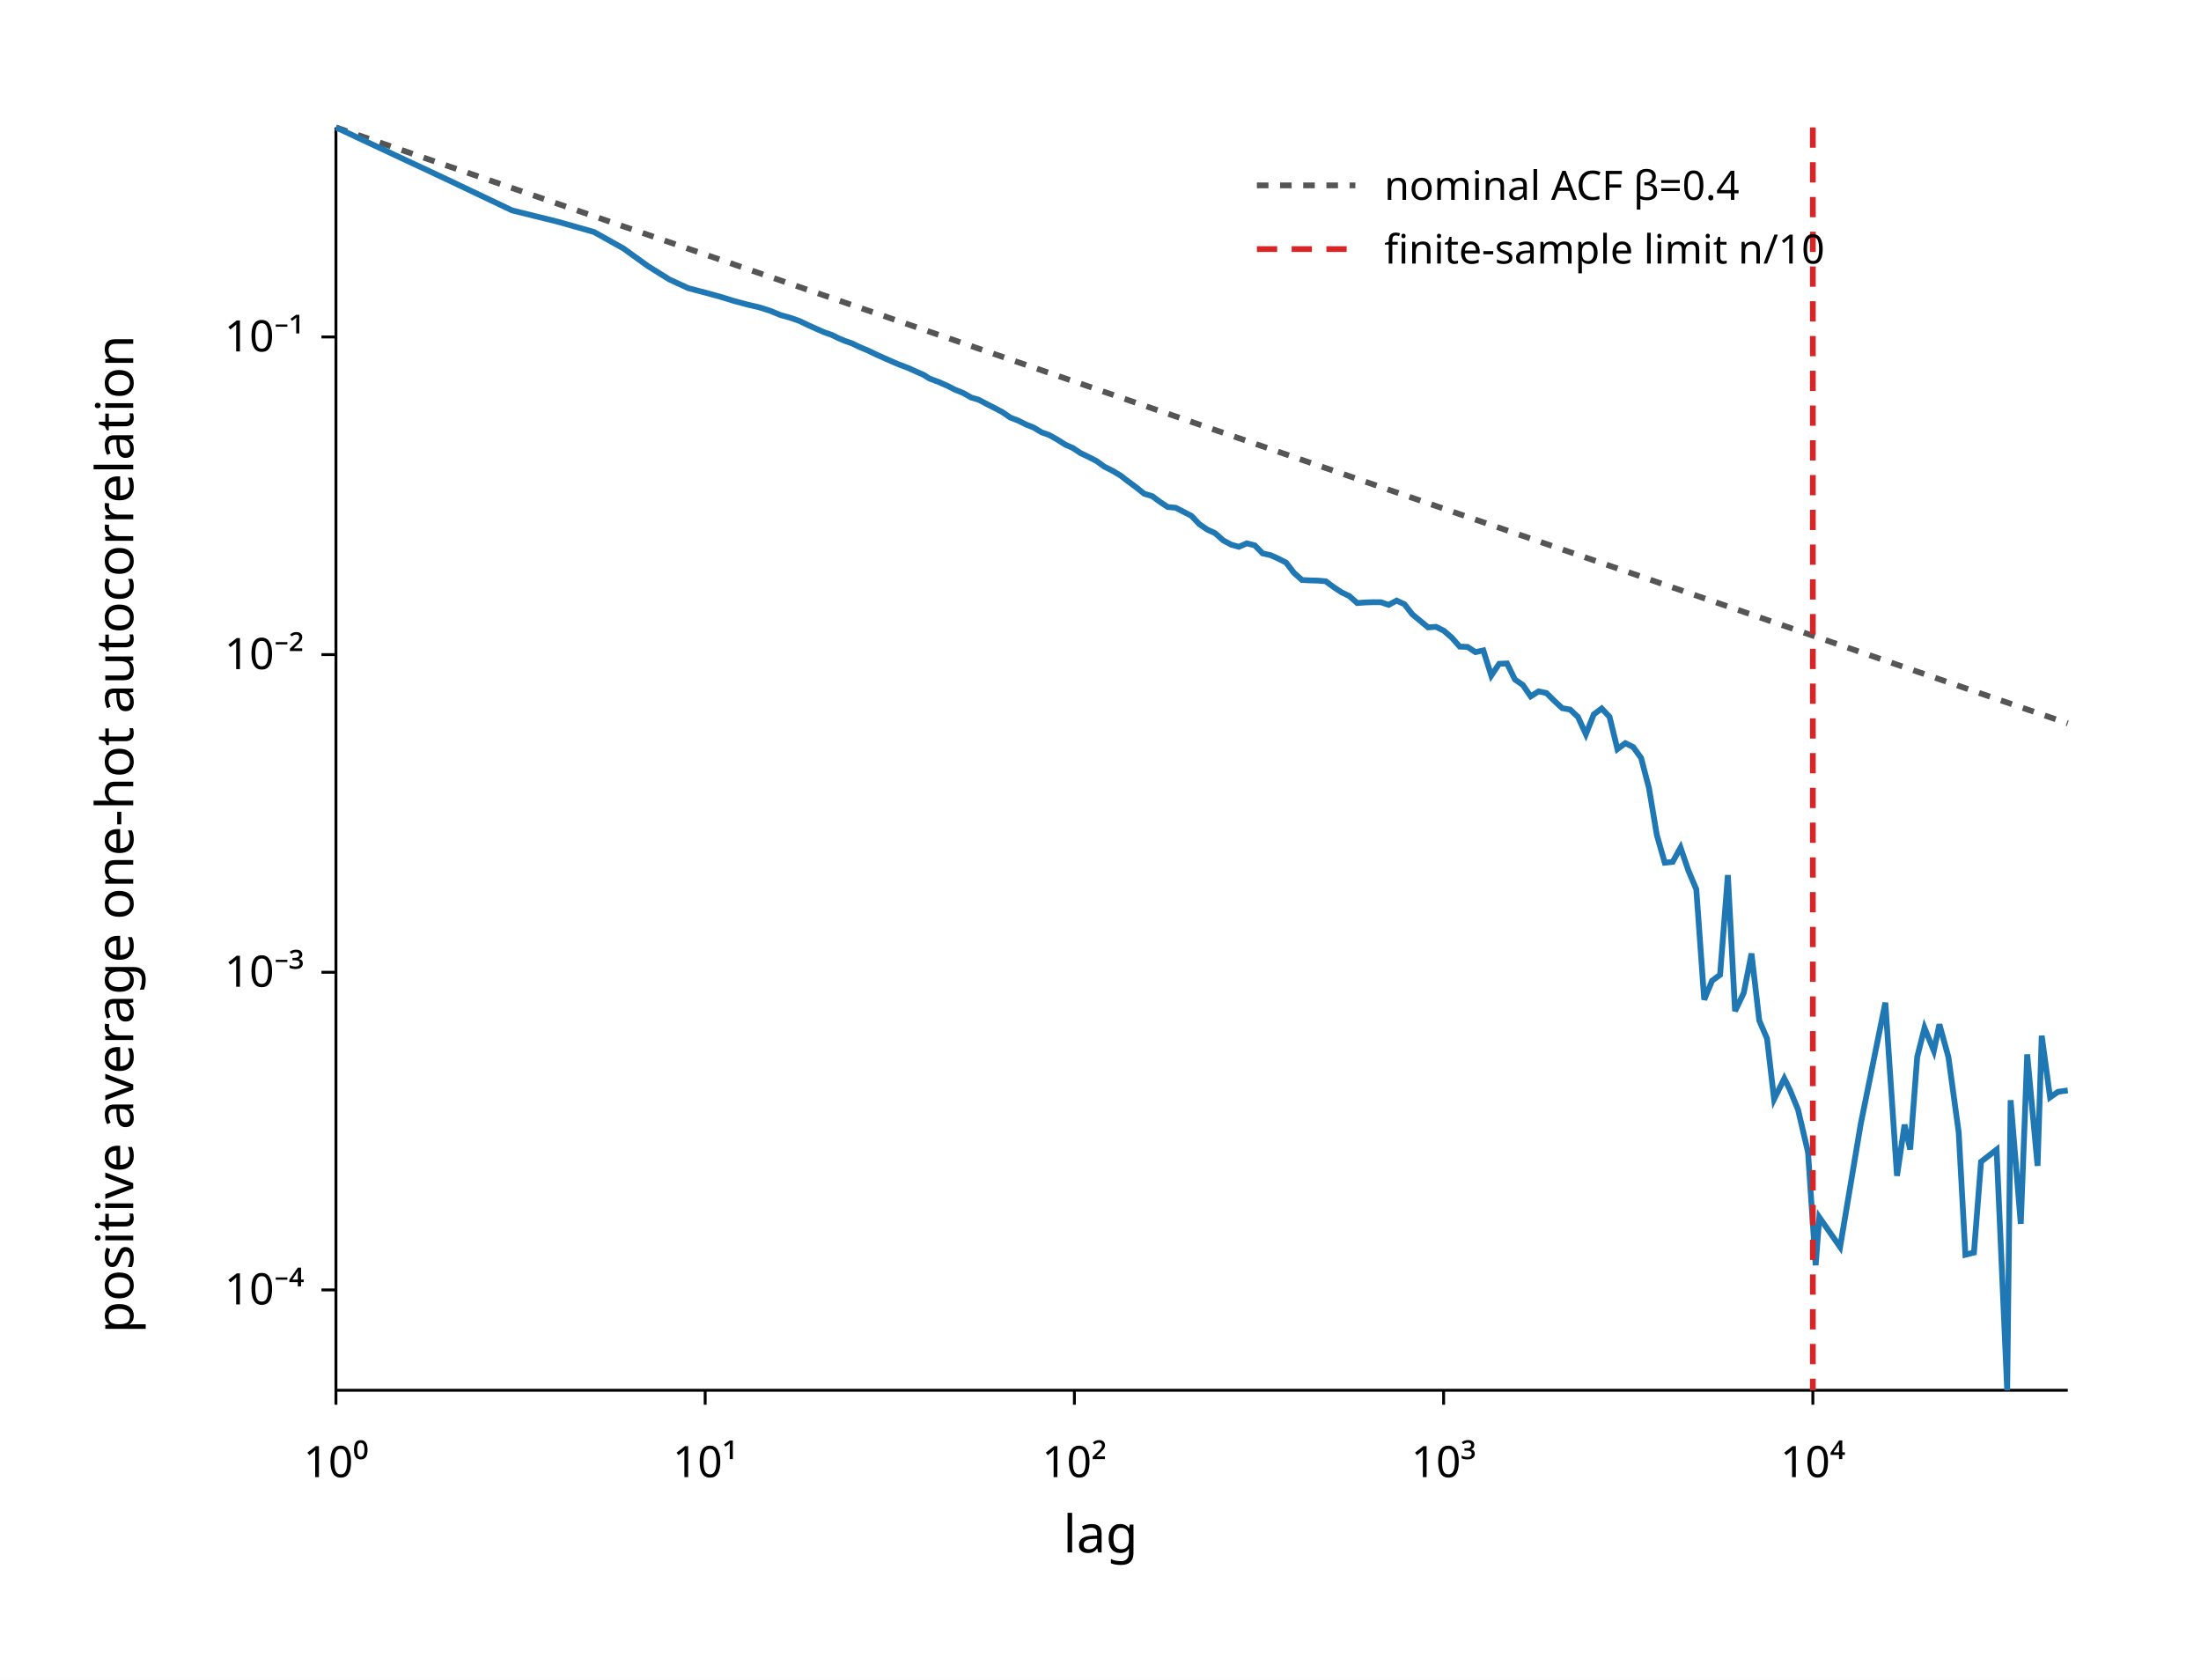
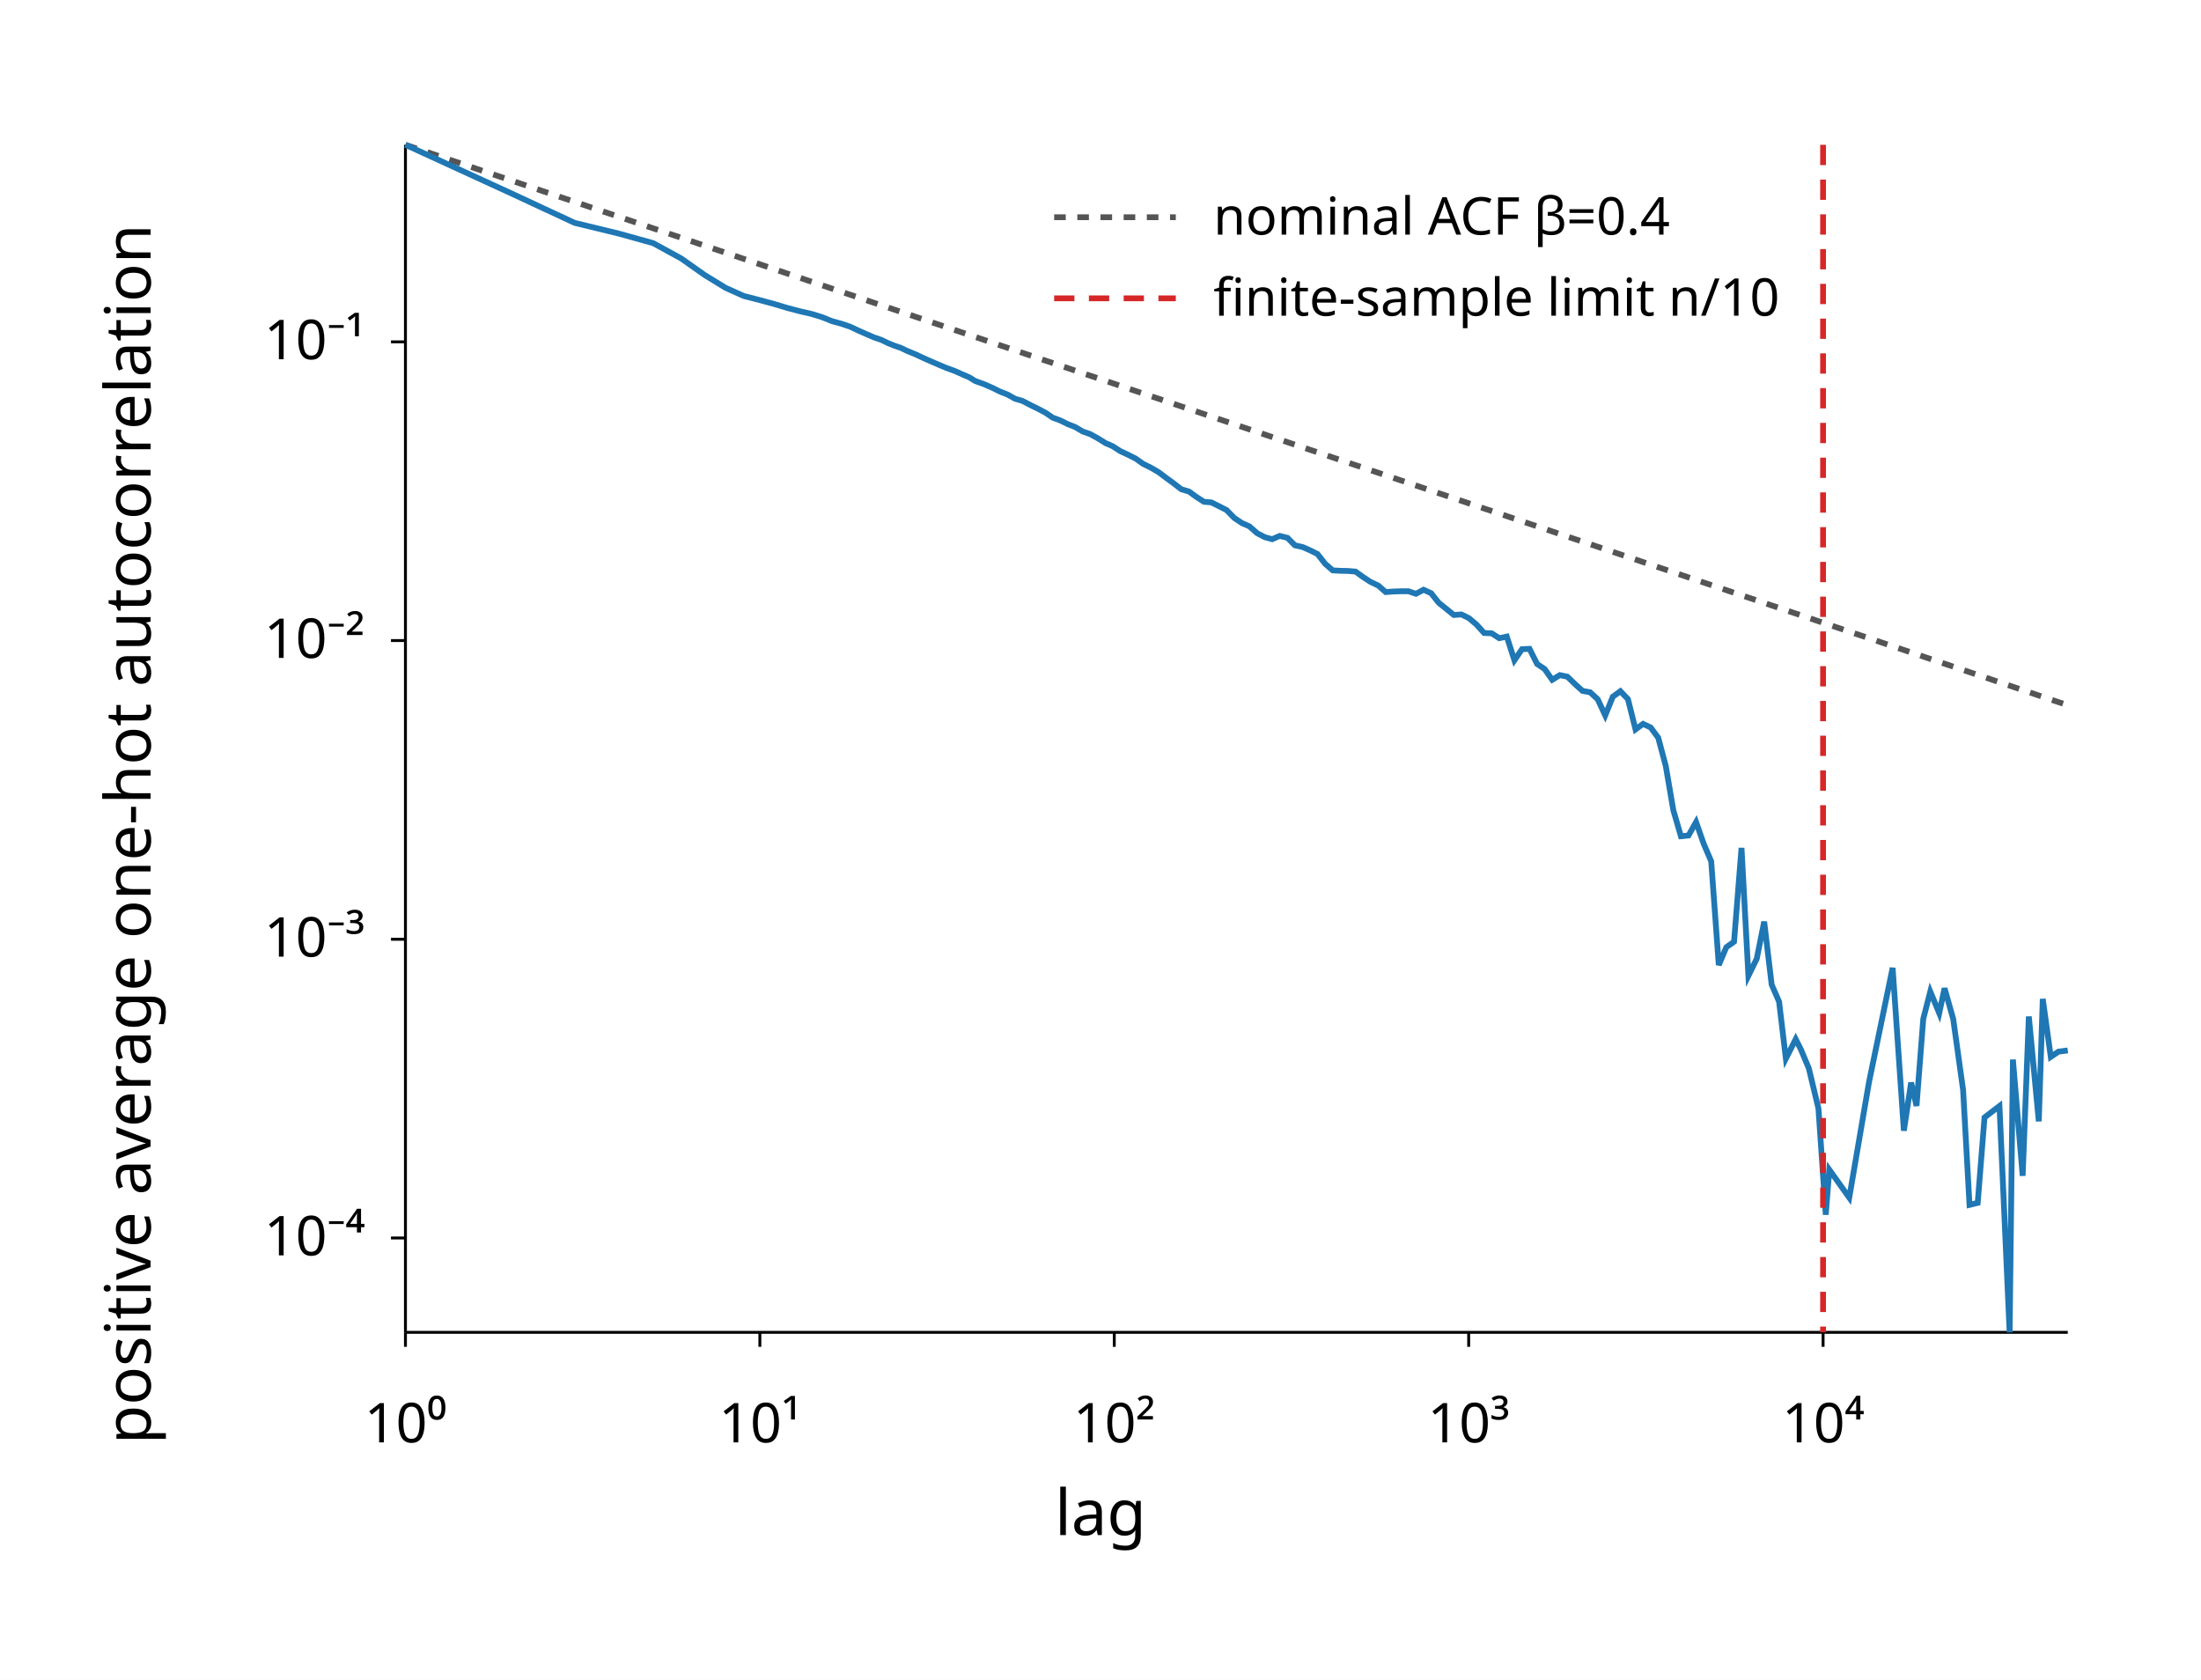
<svg xmlns="http://www.w3.org/2000/svg" width="760" height="580" viewBox="0 0 760 580">
  <rect width="100%" height="100%" fill="white" />
-   <line x1="116" y1="480" x2="714" y2="480" stroke="black" />
-   <line x1="116" y1="44" x2="116" y2="480" stroke="black" />
-   <line x1="116.0" y1="480" x2="116.0" y2="485" stroke="black" />
-   <text x="116.0" y="510" text-anchor="middle" font-family="sans-serif" font-size="15">10⁰</text>
-   <line x1="243.494" y1="480" x2="243.494" y2="485" stroke="black" />
-   <text x="243.494" y="510" text-anchor="middle" font-family="sans-serif" font-size="15">10¹</text>
-   <line x1="370.988" y1="480" x2="370.988" y2="485" stroke="black" />
-   <text x="370.988" y="510" text-anchor="middle" font-family="sans-serif" font-size="15">10²</text>
-   <line x1="498.481" y1="480" x2="498.481" y2="485" stroke="black" />
-   <text x="498.481" y="510" text-anchor="middle" font-family="sans-serif" font-size="15">10³</text>
-   <line x1="625.975" y1="480" x2="625.975" y2="485" stroke="black" />
-   <text x="625.975" y="510" text-anchor="middle" font-family="sans-serif" font-size="15">10⁴</text>
-   <line x1="111" y1="445.354" x2="116" y2="445.354" stroke="black" />
-   <text x="105" y="450.354" text-anchor="end" font-family="sans-serif" font-size="15">10⁻⁴</text>
-   <line x1="111" y1="335.683" x2="116" y2="335.683" stroke="black" />
-   <text x="105" y="340.683" text-anchor="end" font-family="sans-serif" font-size="15">10⁻³</text>
-   <line x1="111" y1="226.011" x2="116" y2="226.011" stroke="black" />
-   <text x="105" y="231.011" text-anchor="end" font-family="sans-serif" font-size="15">10⁻²</text>
-   <line x1="111" y1="116.339" x2="116" y2="116.339" stroke="black" />
-   <text x="105" y="121.339" text-anchor="end" font-family="sans-serif" font-size="15">10⁻¹</text>
-   <polyline fill="none" stroke="#555555" stroke-width="2" stroke-dasharray="4 4" points="116.0,44.0 154.38,57.21 176.83,64.93 192.76,70.41 205.11,74.66 215.21,78.14 223.74,81.07 231.14,83.62 237.66,85.86 243.49,87.87 248.77,89.68 253.59,91.34 258.02,92.87 262.12,94.28 265.94,95.59 269.52,96.82 272.87,97.98 276.04,99.07 279.03,100.1 281.87,101.07 284.57,102.0 287.15,102.89 289.61,103.74 291.97,104.55 294.23,105.33 296.4,106.07 299.5,107.14 302.45,108.15 305.23,109.11 307.9,110.03 310.43,110.9 313.64,112.0 316.67,113.05 318.85,113.8 320.94,114.52 324.25,115.65 327.38,116.73 329.77,117.55 332.6,118.53 335.31,119.46 337.88,120.35 340.82,121.36 343.61,122.32 346.27,123.23 348.81,124.11 351.63,125.08 354.31,126.0 356.87,126.88 359.66,127.84 362.31,128.75 365.15,129.73 367.85,130.66 370.43,131.54 373.15,132.48 376.01,133.46 378.72,134.4 381.31,135.29 384.22,136.29 386.98,137.24 389.61,138.15 392.31,139.08 395.07,140.02 397.86,140.99 400.53,141.9 403.22,142.83 405.94,143.76 408.66,144.7 411.4,145.64 414.13,146.58 416.86,147.52 419.57,148.45 422.38,149.42 425.15,150.37 427.79,151.28 430.5,152.22 433.27,153.17 435.99,154.1 438.74,155.05 441.44,155.98 444.09,156.89 446.83,157.83 449.58,158.78 452.32,159.72 455.06,160.66 457.78,161.6 460.48,162.53 463.17,163.45 465.92,164.4 468.65,165.34 471.33,166.27 474.07,167.21 476.8,168.14 479.51,169.08 482.25,170.02 484.97,170.96 487.69,171.89 490.41,172.83 493.13,173.77 495.87,174.71 498.59,175.64 501.31,176.58 504.03,177.52 506.74,178.45 509.46,179.39 512.19,180.32 514.93,181.27 517.66,182.2 520.37,183.14 523.1,184.08 525.82,185.01 528.54,185.95 531.27,186.89 533.99,187.82 536.7,188.76 539.44,189.7 542.17,190.64 544.88,191.57 547.6,192.51 550.33,193.45 553.05,194.38 555.77,195.32 558.5,196.26 561.22,197.19 563.94,198.13 566.67,199.07 569.39,200.0 572.11,200.94 574.84,201.88 577.57,202.82 580.29,203.75 583.0,204.69 585.73,205.63 588.46,206.57 591.17,207.5 593.94,208.45 596.63,209.38 599.11,210.23 602.11,211.26 604.79,212.18 607.48,213.11 610.15,214.03 612.59,214.87 616.12,216.08 618.01,216.73 620.85,217.71 624.3,218.9 626.94,219.81 628.21,220.24 635.38,222.71 642.51,225.16 651.0,228.08 655.03,229.47 657.64,230.37 659.58,231.04 662.01,231.87 664.53,232.74 667.75,233.85 669.67,234.51 672.79,235.58 676.34,236.8 678.65,237.6 681.6,238.62 684.05,239.46 689.42,241.31 693.08,242.56 694.26,242.97 697.77,244.18 699.99,244.94 703.57,246.17 705.0,246.67 707.89,247.66 710.62,248.6 714.0,249.76" />
-   <line x1="434" y1="64" x2="468" y2="64" stroke="#555555" stroke-width="2" stroke-dasharray="4 4" />
-   <text x="478" y="69" font-family="sans-serif" font-size="14">nominal ACF β=0.4</text>
-   <polyline fill="none" stroke="#1f77b4" stroke-width="2" points="116.0,44.0 154.38,61.97 176.83,72.65 192.76,76.59 205.11,80.1 215.21,85.74 223.74,91.88 231.14,96.49 237.66,99.49 243.49,101.02 248.77,102.47 253.59,103.95 258.02,105.14 262.12,106.1 265.94,107.3 269.52,108.78 272.87,109.7 276.04,110.81 279.03,112.24 281.87,113.52 284.57,114.71 287.15,115.6 289.61,116.81 291.97,117.78 294.23,118.56 296.4,119.63 299.5,120.93 302.45,122.34 305.23,123.59 307.9,124.77 310.43,125.85 313.64,127.06 316.67,128.43 318.85,129.38 320.94,130.7 324.25,131.93 327.38,133.32 329.77,134.55 332.6,135.68 335.31,137.24 337.88,137.99 340.82,139.54 343.61,140.95 346.27,142.38 348.81,144.15 351.63,145.23 354.31,146.58 356.87,147.59 359.66,149.26 362.31,150.2 365.15,151.8 367.85,153.52 370.43,154.66 373.15,156.46 376.01,157.82 378.72,159.23 381.31,161.11 384.22,162.57 386.98,164.22 389.61,166.25 392.31,168.25 395.07,170.45 397.86,171.3 400.53,173.27 403.22,175.06 405.94,175.3 408.66,176.69 411.4,178.11 414.13,180.98 416.86,182.84 419.57,184.07 422.38,186.58 425.15,188.06 427.79,188.79 430.5,187.59 433.27,188.29 435.99,191.06 438.74,191.68 441.44,192.89 444.09,194.24 446.83,197.81 449.58,200.25 452.32,200.39 455.06,200.46 457.78,200.69 460.48,202.68 463.17,204.47 465.92,205.8 468.65,208.21 471.33,208.0 474.07,207.91 476.8,207.92 479.51,208.83 482.25,207.36 484.97,208.62 487.69,212.12 490.41,214.36 493.13,216.61 495.87,216.42 498.59,217.79 501.31,220.16 504.03,223.24 506.74,223.35 509.46,225.15 512.19,224.55 514.93,233.25 517.66,229.18 520.37,229.06 523.1,234.61 525.82,236.48 528.54,240.43 531.27,238.7 533.99,239.28 536.7,241.97 539.44,244.5 542.17,244.99 544.88,247.55 547.6,253.5 550.33,246.64 553.05,244.61 555.77,247.49 558.5,258.64 561.22,256.59 563.94,257.92 566.67,261.69 569.39,272.09 572.11,288.34 574.84,297.86 577.57,297.57 580.29,292.65 583.0,300.58 585.73,307.04 588.46,345.15 591.17,338.6 593.94,336.58 596.63,302.13 599.11,349.09 602.11,342.82 604.79,329.22 607.48,352.36 610.15,358.58 612.59,379.5 616.12,372.36 618.01,376.18 620.85,383.1 624.3,397.79 626.94,436.84 628.21,420.28 635.38,430.55 642.51,388.04 651.0,346.18 655.03,405.97 657.64,388.3 659.58,396.86 662.01,364.92 664.53,354.89 667.75,362.81 669.67,353.67 672.79,364.96 676.34,391.01 678.65,433.2 681.6,432.46 684.05,401.1 689.42,396.91 693.08,480.0 694.26,379.85 697.77,422.54 699.99,364.03 703.57,402.53 705.0,357.58 707.89,378.86 710.62,376.95 714.0,376.48" />
-   <line x1="625.97" y1="44" x2="625.97" y2="480" stroke="#d62728" stroke-width="2" stroke-dasharray="7 5" />
-   <line x1="434" y1="86" x2="468" y2="86" stroke="#d62728" stroke-width="2" stroke-dasharray="7 5" />
-   <text x="478" y="91" font-family="sans-serif" font-size="14">finite-sample limit n/10</text>
-   <text x="380.0" y="536" text-anchor="middle" font-family="sans-serif" font-size="18">lag</text>
-   <text x="46" y="288.0" transform="rotate(-90 46 288.0)" text-anchor="middle" font-family="sans-serif" font-size="18">positive average one-hot autocorrelation</text>
+   <line x1="140" y1="460" x2="714" y2="460" stroke="black" />
+   <line x1="140" y1="50" x2="140" y2="460" stroke="black" />
+   <line x1="140.0" y1="460" x2="140.0" y2="465" stroke="black" />
+   <text x="140.0" y="498" text-anchor="middle" font-family="sans-serif" font-size="19">10⁰</text>
+   <line x1="262.377" y1="460" x2="262.377" y2="465" stroke="black" />
+   <text x="262.377" y="498" text-anchor="middle" font-family="sans-serif" font-size="19">10¹</text>
+   <line x1="384.754" y1="460" x2="384.754" y2="465" stroke="black" />
+   <text x="384.754" y="498" text-anchor="middle" font-family="sans-serif" font-size="19">10²</text>
+   <line x1="507.131" y1="460" x2="507.131" y2="465" stroke="black" />
+   <text x="507.131" y="498" text-anchor="middle" font-family="sans-serif" font-size="19">10³</text>
+   <line x1="629.508" y1="460" x2="629.508" y2="465" stroke="black" />
+   <text x="629.508" y="498" text-anchor="middle" font-family="sans-serif" font-size="19">10⁴</text>
+   <line x1="135" y1="427.42" x2="140" y2="427.42" stroke="black" />
+   <text x="126" y="433.42" text-anchor="end" font-family="sans-serif" font-size="19">10⁻⁴</text>
+   <line x1="135" y1="324.289" x2="140" y2="324.289" stroke="black" />
+   <text x="126" y="330.289" text-anchor="end" font-family="sans-serif" font-size="19">10⁻³</text>
+   <line x1="135" y1="221.157" x2="140" y2="221.157" stroke="black" />
+   <text x="126" y="227.157" text-anchor="end" font-family="sans-serif" font-size="19">10⁻²</text>
+   <line x1="135" y1="118.025" x2="140" y2="118.025" stroke="black" />
+   <text x="126" y="124.025" text-anchor="end" font-family="sans-serif" font-size="19">10⁻¹</text>
+   <polyline fill="none" stroke="#555555" stroke-width="2" stroke-dasharray="4 4" points="140.0,50.0 176.84,62.42 198.39,69.68 213.68,74.84 225.54,78.83 235.23,82.1 243.42,84.86 250.52,87.25 256.78,89.37 262.38,91.25 267.44,92.96 272.07,94.52 276.32,95.95 280.26,97.28 283.93,98.52 287.36,99.67 290.58,100.76 293.62,101.78 296.49,102.75 299.22,103.67 301.81,104.55 304.28,105.38 306.64,106.18 308.91,106.94 311.08,107.67 313.16,108.37 316.13,109.37 318.96,110.33 321.64,111.23 324.2,112.09 326.62,112.91 329.71,113.95 332.62,114.93 334.71,115.64 336.71,116.31 339.89,117.38 342.9,118.4 345.19,119.17 347.91,120.08 350.51,120.96 352.97,121.79 355.8,122.74 358.48,123.65 361.03,124.51 363.47,125.33 366.17,126.24 368.75,127.11 371.2,127.94 373.88,128.84 376.42,129.7 379.15,130.62 381.74,131.49 384.21,132.32 386.83,133.21 389.57,134.13 392.18,135.01 394.66,135.84 397.45,136.79 400.11,137.68 402.63,138.53 405.22,139.41 407.87,140.3 410.55,141.2 413.11,142.06 415.69,142.93 418.3,143.81 420.92,144.7 423.54,145.58 426.17,146.47 428.78,147.35 431.39,148.23 434.08,149.13 436.74,150.03 439.28,150.89 441.88,151.76 444.54,152.66 447.15,153.54 449.79,154.43 452.38,155.3 454.93,156.16 457.56,157.05 460.19,157.94 462.82,158.82 465.45,159.71 468.06,160.59 470.66,161.46 473.23,162.33 475.88,163.22 478.49,164.11 481.07,164.97 483.7,165.86 486.32,166.74 488.92,167.62 491.55,168.51 494.16,169.39 496.77,170.27 499.39,171.15 502.0,172.03 504.62,172.91 507.23,173.79 509.85,174.67 512.46,175.55 515.06,176.43 517.67,177.31 520.29,178.19 522.92,179.08 525.54,179.96 528.14,180.84 530.76,181.72 533.37,182.6 535.98,183.48 538.6,184.37 541.21,185.25 543.82,186.13 546.44,187.01 549.07,187.89 551.67,188.77 554.28,189.65 556.9,190.53 559.51,191.41 562.12,192.3 564.74,193.18 567.35,194.06 569.96,194.94 572.58,195.82 575.19,196.7 577.8,197.58 580.42,198.46 583.04,199.35 585.65,200.23 588.26,201.11 590.87,201.99 593.49,202.87 596.1,203.75 598.76,204.65 601.34,205.52 603.72,206.32 606.6,207.29 609.17,208.15 611.75,209.03 614.31,209.89 616.66,210.68 620.05,211.82 621.86,212.43 624.59,213.35 627.9,214.47 630.43,215.32 631.65,215.73 638.54,218.06 645.38,220.36 653.52,223.11 657.4,224.41 659.9,225.26 661.77,225.89 664.1,226.67 666.52,227.49 669.61,228.53 671.45,229.15 674.44,230.16 677.85,231.31 680.07,232.06 682.9,233.01 685.25,233.8 690.41,235.54 693.92,236.72 695.05,237.11 698.42,238.24 700.55,238.96 703.99,240.12 705.36,240.58 708.13,241.52 710.76,242.4 714.0,243.49" />
+   <line x1="364" y1="75" x2="406" y2="75" stroke="#555555" stroke-width="2" stroke-dasharray="4 4" />
+   <text x="419" y="81" font-family="sans-serif" font-size="18">nominal ACF β=0.4</text>
+   <polyline fill="none" stroke="#1f77b4" stroke-width="2" points="140.0,50.0 176.84,66.9 198.39,76.94 213.68,80.65 225.54,83.95 235.23,89.25 243.42,95.02 250.52,99.36 256.78,102.18 262.38,103.62 267.44,104.99 272.07,106.38 276.32,107.49 280.26,108.39 283.93,109.53 287.36,110.91 290.58,111.78 293.62,112.82 296.49,114.17 299.22,115.38 301.81,116.49 304.28,117.33 306.64,118.47 308.91,119.38 311.08,120.12 313.16,121.12 316.13,122.34 318.96,123.66 321.64,124.84 324.2,125.95 326.62,126.97 329.71,128.1 332.62,129.39 334.71,130.29 336.71,131.53 339.89,132.68 342.9,134.0 345.19,135.15 347.91,136.22 350.51,137.68 352.97,138.38 355.8,139.85 358.48,141.16 361.03,142.51 363.47,144.18 366.17,145.19 368.75,146.46 371.2,147.41 373.88,148.99 376.42,149.87 379.15,151.37 381.74,152.99 384.21,154.06 386.83,155.76 389.57,157.03 392.18,158.36 394.66,160.12 397.45,161.5 400.11,163.05 402.63,164.96 405.22,166.84 407.87,168.91 410.55,169.71 413.11,171.56 415.69,173.24 418.3,173.47 420.92,174.78 423.54,176.11 426.17,178.81 428.78,180.56 431.39,181.72 434.08,184.08 436.74,185.47 439.28,186.16 441.88,185.03 444.54,185.68 447.15,188.29 449.79,188.87 452.38,190.01 454.93,191.28 457.56,194.64 460.19,196.93 462.82,197.07 465.45,197.13 468.06,197.35 470.66,199.22 473.23,200.9 475.88,202.15 478.49,204.42 481.07,204.22 483.7,204.14 486.32,204.14 488.92,205.01 491.55,203.62 494.16,204.8 496.77,208.1 499.39,210.2 502.0,212.32 504.62,212.14 507.23,213.43 509.85,215.65 512.46,218.55 515.06,218.65 517.67,220.34 520.29,219.78 522.92,227.97 525.54,224.14 528.14,224.02 530.76,229.24 533.37,231.0 535.98,234.71 538.6,233.09 541.21,233.63 543.82,236.16 546.44,238.54 549.07,239.01 551.67,241.41 554.28,247.0 556.9,240.55 559.51,238.65 562.12,241.36 564.74,251.84 567.35,249.92 569.96,251.16 572.58,254.71 575.19,264.49 577.8,279.76 580.42,288.72 583.04,288.45 585.65,283.82 588.26,291.28 590.87,297.36 593.49,333.19 596.1,327.03 598.76,325.14 601.34,292.74 603.72,336.89 606.6,331.0 609.17,318.21 611.75,339.97 614.31,345.82 616.66,365.5 620.05,358.78 621.86,362.37 624.59,368.88 627.9,382.69 630.43,419.41 631.65,403.84 638.54,413.5 645.38,373.52 653.52,334.16 657.4,390.38 659.9,373.77 661.77,381.81 664.1,351.78 666.52,342.35 669.61,349.8 671.45,341.21 674.44,351.82 677.85,376.32 680.07,415.99 682.9,415.3 685.25,385.8 690.41,381.86 693.92,460.0 695.05,365.82 698.42,405.96 700.55,350.95 703.99,387.15 705.36,344.88 708.13,364.89 710.76,363.1 714.0,362.66" />
+   <line x1="629.5" y1="50" x2="629.5" y2="460" stroke="#d62728" stroke-width="2" stroke-dasharray="7 5" />
+   <line x1="364" y1="103" x2="406" y2="103" stroke="#d62728" stroke-width="2" stroke-dasharray="7 5" />
+   <text x="419" y="109" font-family="sans-serif" font-size="18">finite-sample limit n/10</text>
+   <text x="380.0" y="530" text-anchor="middle" font-family="sans-serif" font-size="22">lag</text>
+   <text x="52" y="288.0" transform="rotate(-90 52 288.0)" text-anchor="middle" font-family="sans-serif" font-size="22">positive average one-hot autocorrelation</text>
</svg>
